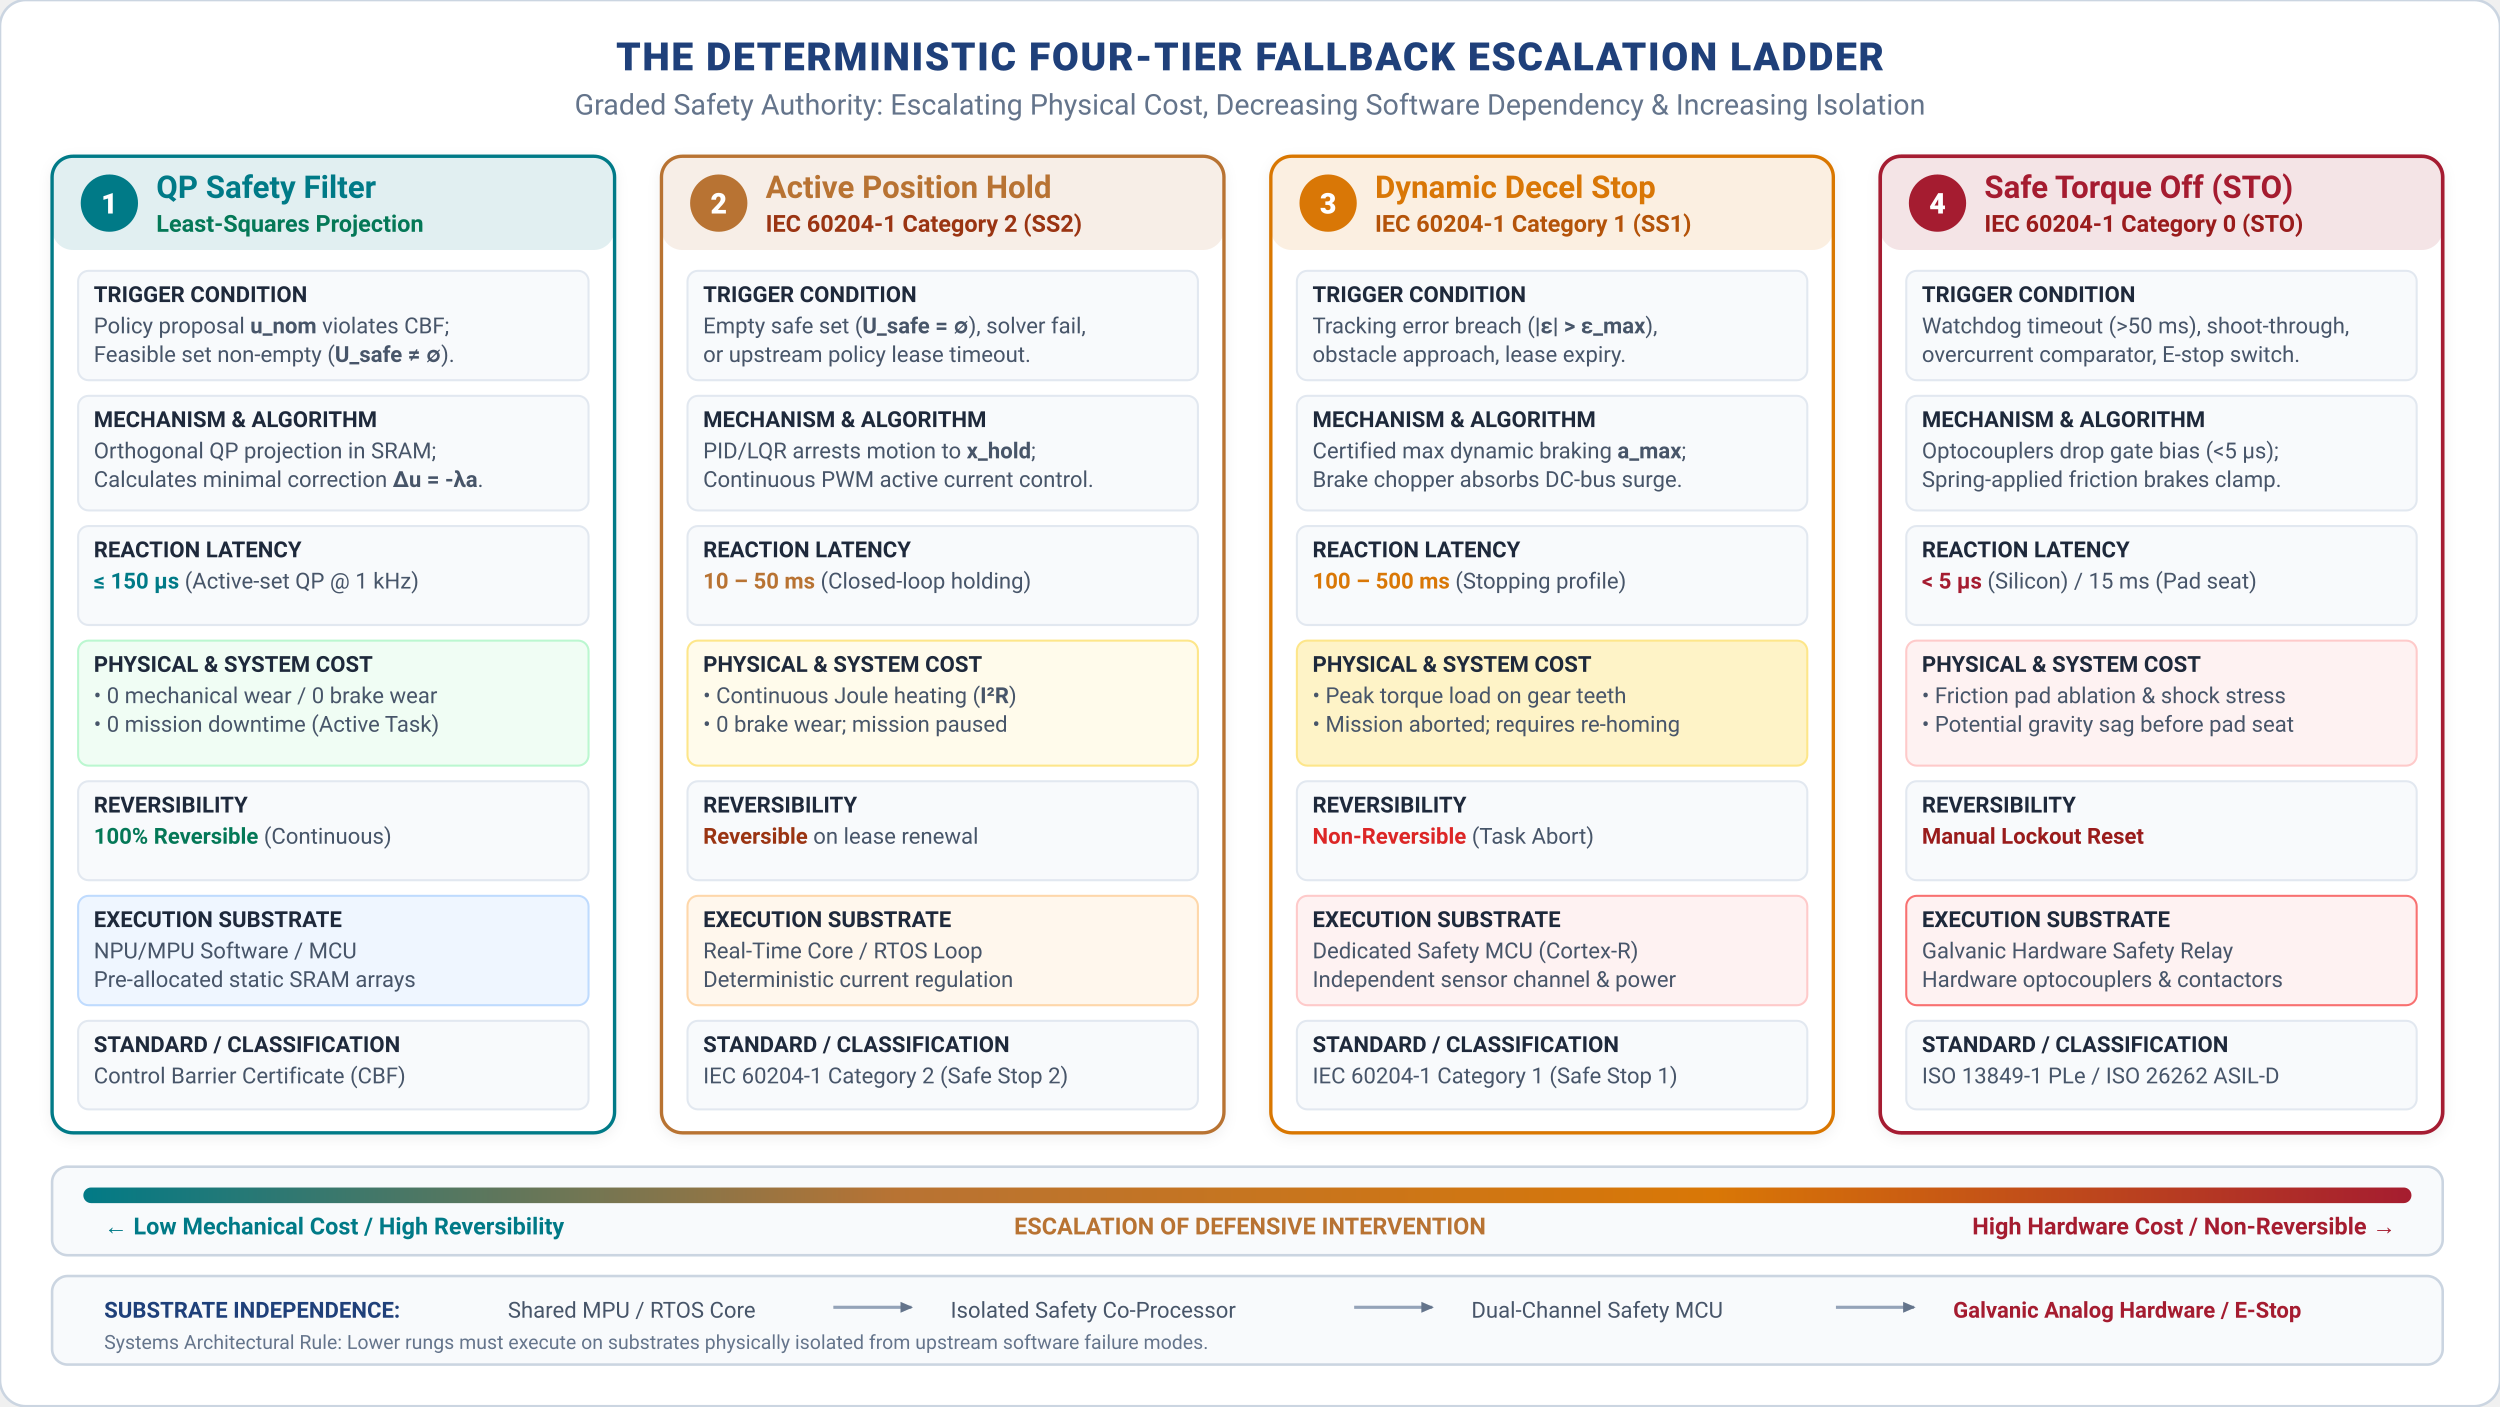
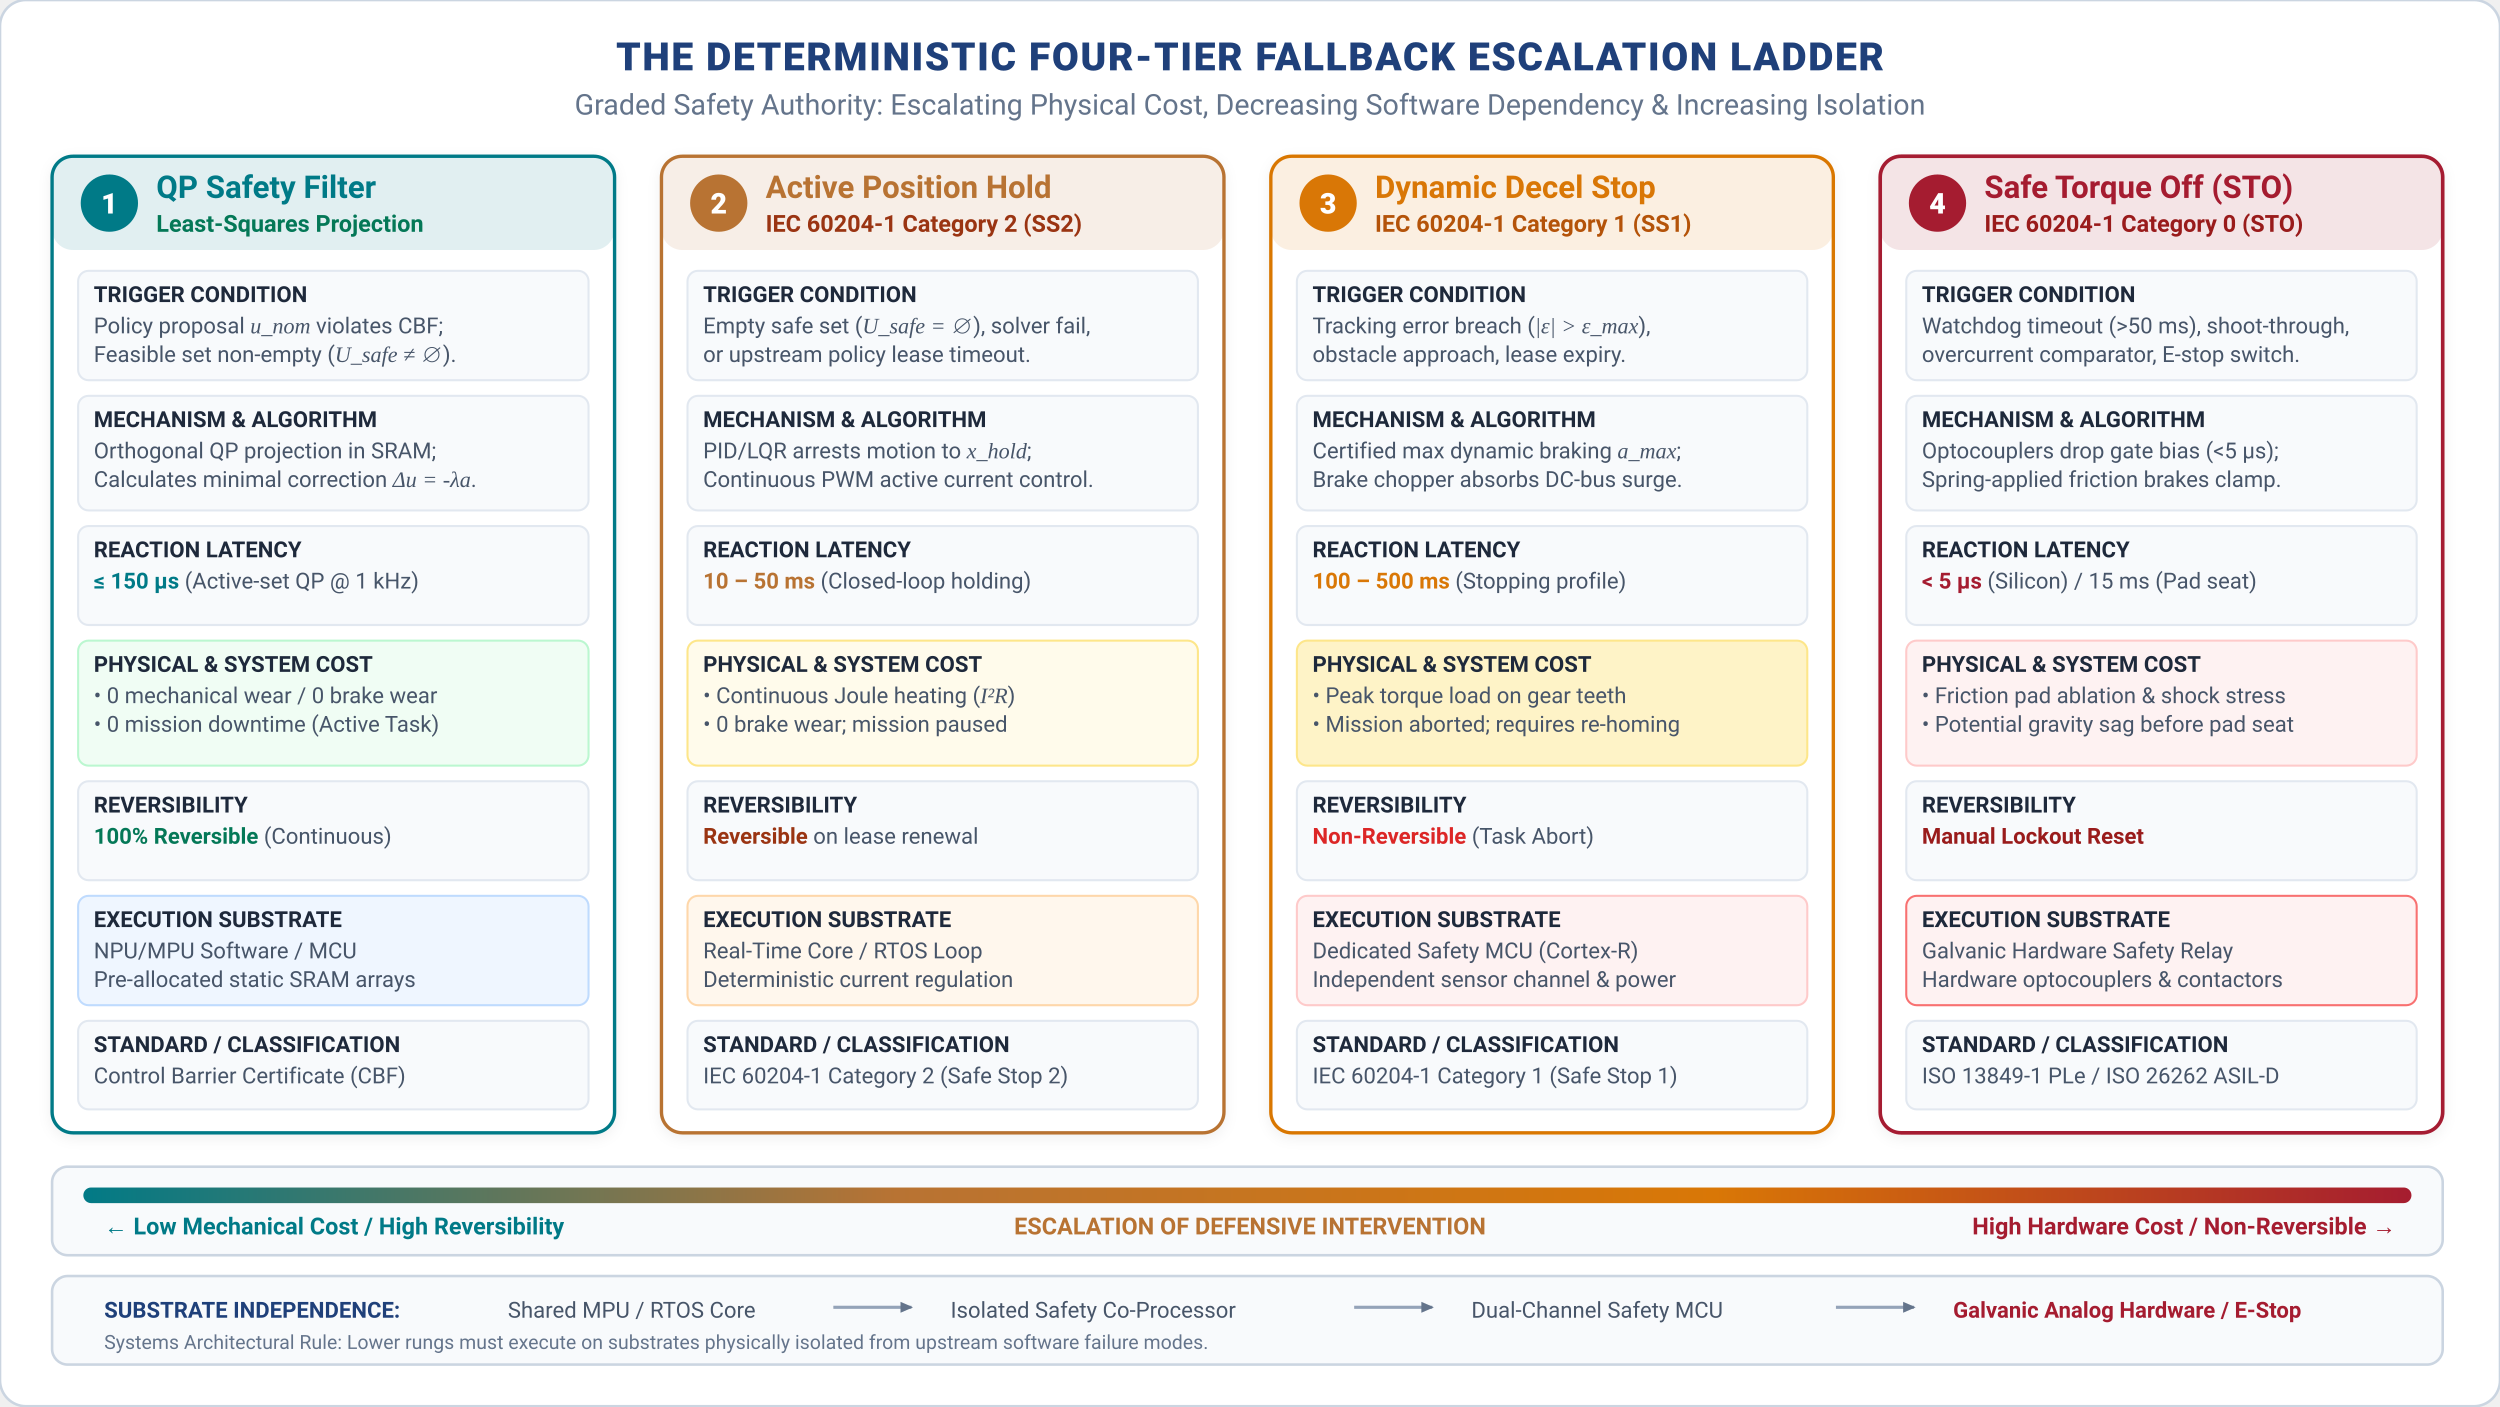
<svg xmlns="http://www.w3.org/2000/svg" viewBox="0 0 960 540" width="100%" height="100%">
  <defs>
    <style>
      text { font-family: -apple-system, BlinkMacSystemFont, "Segoe UI", Roboto, "Helvetica Neue", Arial, sans-serif; }
      .main-title { font-weight: 800; font-size: 15px; fill: #1F407A; text-anchor: middle; letter-spacing: 0.6px; }
      .main-subtitle { font-size: 11px; fill: #64748B; text-anchor: middle; font-weight: 400; }
      .rung-num { font-weight: 800; font-size: 11px; fill: #FFFFFF; text-anchor: middle; }
      .rung-title { font-weight: 700; font-size: 12px; }
      .rung-cat { font-size: 9px; font-weight: 600; }
      .field-label { font-size: 8.5px; font-weight: 700; fill: #1E293B; }
      .field-val { font-size: 8.5px; fill: #475569; }
      .math-text { font-family: "STIX Two Text", "Times New Roman", Georgia, serif; font-style: italic; }
      .code-font { font-family: "SFMono-Regular", Consolas, Menlo, monospace; font-size: 8px; }
      .axis-label { font-size: 9px; font-weight: 700; }
    </style>
    <filter id="cardShadow" x="-2%" y="-2%" width="104%" height="106%" filterUnits="userSpaceOnUse">
      <feDropShadow dx="0" dy="1.5" stdDeviation="2.5" flood-color="#0F172A" flood-opacity="0.06" />
    </filter>
    <marker id="arr-navy" viewBox="0 0 10 10" refX="7" refY="5" markerWidth="5" markerHeight="5" orient="auto-start-reverse">
      <path d="M 0 1.5 L 8 5 L 0 8.5 z" fill="#1F407A" />
    </marker>
    <marker id="arr-crimson" viewBox="0 0 10 10" refX="7" refY="5" markerWidth="5" markerHeight="5" orient="auto-start-reverse">
      <path d="M 0 1.5 L 8 5 L 0 8.5 z" fill="#A51C30" />
    </marker>
    <marker id="arr-slate" viewBox="0 0 10 10" refX="7" refY="5" markerWidth="5" markerHeight="5" orient="auto-start-reverse">
      <path d="M 0 1.5 L 8 5 L 0 8.5 z" fill="#64748B" />
    </marker>
    <linearGradient id="escalateGrad" x1="0%" y1="0%" x2="100%" y2="0%">
      <stop offset="0%" stop-color="#007A87" />
      <stop offset="35%" stop-color="#B87333" />
      <stop offset="70%" stop-color="#D97706" />
      <stop offset="100%" stop-color="#A51C30" />
    </linearGradient>
  </defs>
  <rect width="960" height="540" fill="#FFFFFF" rx="10" stroke="#CBD5E1" stroke-width="1" />
  <text x="480" y="27" class="main-title">THE DETERMINISTIC FOUR-TIER FALLBACK ESCALATION LADDER</text>
  <text x="480" y="44" class="main-subtitle">Graded Safety Authority: Escalating Physical Cost, Decreasing Software Dependency &amp; Increasing Isolation</text>
  <g transform="translate(20, 60)">
    <rect width="216" height="375" rx="8" fill="#FFFFFF" stroke="#007A87" stroke-width="1.3" filter="url(#cardShadow)" />
    <rect width="216" height="36" rx="8" fill="#007A87" fill-opacity="0.12" />
    <circle cx="22" cy="18" r="11" fill="#007A87" />
    <text x="22" y="22" class="rung-num">1</text>
    <text x="40" y="16" class="rung-title" fill="#007A87">QP Safety Filter</text>
    <text x="40" y="29" class="rung-cat" fill="#047857">Least-Squares Projection</text>
    <rect x="10" y="44" width="196" height="42" rx="4" fill="#F8FAFC" stroke="#E2E8F0" stroke-width="0.8" />
    <text x="16" y="56" class="field-label">TRIGGER CONDITION</text>
-     <text x="16" y="68" class="field-val">Policy proposal <tspan font-weight="600">u_nom</tspan> violates CBF;</text>
-     <text x="16" y="79" class="field-val">Feasible set non-empty (<tspan font-weight="600">U_safe ≠ ∅</tspan>).</text>
+     <text x="16" y="68" class="field-val">Policy proposal <tspan class="math-text">u_nom</tspan> violates CBF;</text>
+     <text x="16" y="79" class="field-val">Feasible set non-empty (<tspan class="math-text">U_safe ≠ ∅</tspan>).</text>
    <rect x="10" y="92" width="196" height="44" rx="4" fill="#F8FAFC" stroke="#E2E8F0" stroke-width="0.8" />
    <text x="16" y="104" class="field-label">MECHANISM &amp; ALGORITHM</text>
    <text x="16" y="116" class="field-val">Orthogonal QP projection in SRAM;</text>
-     <text x="16" y="127" class="field-val">Calculates minimal correction <tspan font-weight="600">Δu = -λa</tspan>.</text>
+     <text x="16" y="127" class="field-val">Calculates minimal correction <tspan class="math-text">Δu = -λa</tspan>.</text>
    <rect x="10" y="142" width="196" height="38" rx="4" fill="#F8FAFC" stroke="#E2E8F0" stroke-width="0.8" />
    <text x="16" y="154" class="field-label">REACTION LATENCY</text>
    <text x="16" y="166" class="field-val">
      <tspan font-weight="700" fill="#007A87">≤ 150 µs</tspan> (Active-set QP @ 1 kHz)</text>
    <rect x="10" y="186" width="196" height="48" rx="4" fill="#F0FDF4" stroke="#BBF7D0" stroke-width="0.8" />
    <text x="16" y="198" class="field-label" fill="#166534">PHYSICAL &amp; SYSTEM COST</text>
    <text x="16" y="210" class="field-val" fill="#15803D">• 0 mechanical wear / 0 brake wear</text>
    <text x="16" y="221" class="field-val" fill="#15803D">• 0 mission downtime (Active Task)</text>
    <rect x="10" y="240" width="196" height="38" rx="4" fill="#F8FAFC" stroke="#E2E8F0" stroke-width="0.8" />
    <text x="16" y="252" class="field-label">REVERSIBILITY</text>
    <text x="16" y="264" class="field-val">
      <tspan font-weight="700" fill="#047857">100% Reversible</tspan> (Continuous)</text>
    <rect x="10" y="284" width="196" height="42" rx="4" fill="#EFF6FF" stroke="#BFDBFE" stroke-width="0.8" />
    <text x="16" y="296" class="field-label" fill="#1E40AF">EXECUTION SUBSTRATE</text>
    <text x="16" y="308" class="field-val" fill="#1E3A8A">NPU/MPU Software / MCU</text>
    <text x="16" y="319" class="field-val" fill="#1E3A8A">Pre-allocated static SRAM arrays</text>
    <rect x="10" y="332" width="196" height="34" rx="4" fill="#F8FAFC" stroke="#E2E8F0" stroke-width="0.8" />
    <text x="16" y="344" class="field-label">STANDARD / CLASSIFICATION</text>
    <text x="16" y="356" class="field-val">Control Barrier Certificate (CBF)</text>
  </g>
  <g transform="translate(254, 60)">
    <rect width="216" height="375" rx="8" fill="#FFFFFF" stroke="#B87333" stroke-width="1.3" filter="url(#cardShadow)" />
    <rect width="216" height="36" rx="8" fill="#B87333" fill-opacity="0.12" />
    <circle cx="22" cy="18" r="11" fill="#B87333" />
    <text x="22" y="22" class="rung-num">2</text>
    <text x="40" y="16" class="rung-title" fill="#B87333">Active Position Hold</text>
    <text x="40" y="29" class="rung-cat" fill="#9A3412">IEC 60204-1 Category 2 (SS2)</text>
    <rect x="10" y="44" width="196" height="42" rx="4" fill="#F8FAFC" stroke="#E2E8F0" stroke-width="0.8" />
    <text x="16" y="56" class="field-label">TRIGGER CONDITION</text>
-     <text x="16" y="68" class="field-val">Empty safe set (<tspan font-weight="600">U_safe = ∅</tspan>), solver fail,</text>
+     <text x="16" y="68" class="field-val">Empty safe set (<tspan class="math-text">U_safe = ∅</tspan>), solver fail,</text>
    <text x="16" y="79" class="field-val">or upstream policy lease timeout.</text>
    <rect x="10" y="92" width="196" height="44" rx="4" fill="#F8FAFC" stroke="#E2E8F0" stroke-width="0.8" />
    <text x="16" y="104" class="field-label">MECHANISM &amp; ALGORITHM</text>
-     <text x="16" y="116" class="field-val">PID/LQR arrests motion to <tspan font-weight="600">x_hold</tspan>;</text>
+     <text x="16" y="116" class="field-val">PID/LQR arrests motion to <tspan class="math-text">x_hold</tspan>;</text>
    <text x="16" y="127" class="field-val">Continuous PWM active current control.</text>
    <rect x="10" y="142" width="196" height="38" rx="4" fill="#F8FAFC" stroke="#E2E8F0" stroke-width="0.8" />
    <text x="16" y="154" class="field-label">REACTION LATENCY</text>
    <text x="16" y="166" class="field-val">
      <tspan font-weight="700" fill="#B87333">10 – 50 ms</tspan> (Closed-loop holding)</text>
    <rect x="10" y="186" width="196" height="48" rx="4" fill="#FFFBEB" stroke="#FDE68A" stroke-width="0.8" />
    <text x="16" y="198" class="field-label" fill="#92400E">PHYSICAL &amp; SYSTEM COST</text>
-     <text x="16" y="210" class="field-val" fill="#B45309">• Continuous Joule heating (<tspan font-weight="600">I²R</tspan>)</text>
+     <text x="16" y="210" class="field-val" fill="#B45309">• Continuous Joule heating (<tspan class="math-text">I²R</tspan>)</text>
    <text x="16" y="221" class="field-val" fill="#B45309">• 0 brake wear; mission paused</text>
    <rect x="10" y="240" width="196" height="38" rx="4" fill="#F8FAFC" stroke="#E2E8F0" stroke-width="0.8" />
    <text x="16" y="252" class="field-label">REVERSIBILITY</text>
    <text x="16" y="264" class="field-val">
      <tspan font-weight="700" fill="#9A3412">Reversible</tspan> on lease renewal</text>
    <rect x="10" y="284" width="196" height="42" rx="4" fill="#FFF7ED" stroke="#FED7AA" stroke-width="0.8" />
    <text x="16" y="296" class="field-label" fill="#9A3412">EXECUTION SUBSTRATE</text>
    <text x="16" y="308" class="field-val" fill="#9A3412">Real-Time Core / RTOS Loop</text>
    <text x="16" y="319" class="field-val" fill="#9A3412">Deterministic current regulation</text>
    <rect x="10" y="332" width="196" height="34" rx="4" fill="#F8FAFC" stroke="#E2E8F0" stroke-width="0.8" />
    <text x="16" y="344" class="field-label">STANDARD / CLASSIFICATION</text>
    <text x="16" y="356" class="field-val">IEC 60204-1 Category 2 (Safe Stop 2)</text>
  </g>
  <g transform="translate(488, 60)">
    <rect width="216" height="375" rx="8" fill="#FFFFFF" stroke="#D97706" stroke-width="1.3" filter="url(#cardShadow)" />
    <rect width="216" height="36" rx="8" fill="#D97706" fill-opacity="0.12" />
    <circle cx="22" cy="18" r="11" fill="#D97706" />
    <text x="22" y="22" class="rung-num">3</text>
    <text x="40" y="16" class="rung-title" fill="#D97706">Dynamic Decel Stop</text>
    <text x="40" y="29" class="rung-cat" fill="#B45309">IEC 60204-1 Category 1 (SS1)</text>
    <rect x="10" y="44" width="196" height="42" rx="4" fill="#F8FAFC" stroke="#E2E8F0" stroke-width="0.8" />
    <text x="16" y="56" class="field-label">TRIGGER CONDITION</text>
-     <text x="16" y="68" class="field-val">Tracking error breach (<tspan font-weight="600">|ε| &gt; ε_max</tspan>),</text>
+     <text x="16" y="68" class="field-val">Tracking error breach (<tspan class="math-text">|ε| &gt; ε_max</tspan>),</text>
    <text x="16" y="79" class="field-val">obstacle approach, lease expiry.</text>
    <rect x="10" y="92" width="196" height="44" rx="4" fill="#F8FAFC" stroke="#E2E8F0" stroke-width="0.8" />
    <text x="16" y="104" class="field-label">MECHANISM &amp; ALGORITHM</text>
-     <text x="16" y="116" class="field-val">Certified max dynamic braking <tspan font-weight="600">a_max</tspan>;</text>
+     <text x="16" y="116" class="field-val">Certified max dynamic braking <tspan class="math-text">a_max</tspan>;</text>
    <text x="16" y="127" class="field-val">Brake chopper absorbs DC-bus surge.</text>
    <rect x="10" y="142" width="196" height="38" rx="4" fill="#F8FAFC" stroke="#E2E8F0" stroke-width="0.8" />
    <text x="16" y="154" class="field-label">REACTION LATENCY</text>
    <text x="16" y="166" class="field-val">
      <tspan font-weight="700" fill="#D97706">100 – 500 ms</tspan> (Stopping profile)</text>
    <rect x="10" y="186" width="196" height="48" rx="4" fill="#FEF3C7" stroke="#FDE68A" stroke-width="0.8" />
    <text x="16" y="198" class="field-label" fill="#B45309">PHYSICAL &amp; SYSTEM COST</text>
    <text x="16" y="210" class="field-val" fill="#92400E">• Peak torque load on gear teeth</text>
    <text x="16" y="221" class="field-val" fill="#92400E">• Mission aborted; requires re-homing</text>
    <rect x="10" y="240" width="196" height="38" rx="4" fill="#F8FAFC" stroke="#E2E8F0" stroke-width="0.8" />
    <text x="16" y="252" class="field-label">REVERSIBILITY</text>
    <text x="16" y="264" class="field-val">
      <tspan font-weight="700" fill="#DC2626">Non-Reversible</tspan> (Task Abort)</text>
    <rect x="10" y="284" width="196" height="42" rx="4" fill="#FEF2F2" stroke="#FECACA" stroke-width="0.8" />
    <text x="16" y="296" class="field-label" fill="#B91C1C">EXECUTION SUBSTRATE</text>
    <text x="16" y="308" class="field-val" fill="#991B1B">Dedicated Safety MCU (Cortex-R)</text>
    <text x="16" y="319" class="field-val" fill="#991B1B">Independent sensor channel &amp; power</text>
    <rect x="10" y="332" width="196" height="34" rx="4" fill="#F8FAFC" stroke="#E2E8F0" stroke-width="0.8" />
    <text x="16" y="344" class="field-label">STANDARD / CLASSIFICATION</text>
    <text x="16" y="356" class="field-val">IEC 60204-1 Category 1 (Safe Stop 1)</text>
  </g>
  <g transform="translate(722, 60)">
    <rect width="216" height="375" rx="8" fill="#FFFFFF" stroke="#A51C30" stroke-width="1.4" filter="url(#cardShadow)" />
    <rect width="216" height="36" rx="8" fill="#A51C30" fill-opacity="0.12" />
    <circle cx="22" cy="18" r="11" fill="#A51C30" />
    <text x="22" y="22" class="rung-num">4</text>
    <text x="40" y="16" class="rung-title" fill="#A51C30">Safe Torque Off (STO)</text>
    <text x="40" y="29" class="rung-cat" fill="#991B1B">IEC 60204-1 Category 0 (STO)</text>
    <rect x="10" y="44" width="196" height="42" rx="4" fill="#F8FAFC" stroke="#E2E8F0" stroke-width="0.8" />
    <text x="16" y="56" class="field-label">TRIGGER CONDITION</text>
    <text x="16" y="68" class="field-val">Watchdog timeout (&gt;50 ms), shoot-through,</text>
    <text x="16" y="79" class="field-val">overcurrent comparator, E-stop switch.</text>
    <rect x="10" y="92" width="196" height="44" rx="4" fill="#F8FAFC" stroke="#E2E8F0" stroke-width="0.8" />
    <text x="16" y="104" class="field-label">MECHANISM &amp; ALGORITHM</text>
    <text x="16" y="116" class="field-val">Optocouplers drop gate bias (&lt;5 µs);</text>
    <text x="16" y="127" class="field-val">Spring-applied friction brakes clamp.</text>
    <rect x="10" y="142" width="196" height="38" rx="4" fill="#F8FAFC" stroke="#E2E8F0" stroke-width="0.8" />
    <text x="16" y="154" class="field-label">REACTION LATENCY</text>
    <text x="16" y="166" class="field-val">
      <tspan font-weight="700" fill="#A51C30">&lt; 5 µs</tspan> (Silicon) / 15 ms (Pad seat)</text>
    <rect x="10" y="186" width="196" height="48" rx="4" fill="#FEF2F2" stroke="#FECACA" stroke-width="0.8" />
    <text x="16" y="198" class="field-label" fill="#991B1B">PHYSICAL &amp; SYSTEM COST</text>
    <text x="16" y="210" class="field-val" fill="#B91C1C">• Friction pad ablation &amp; shock stress</text>
    <text x="16" y="221" class="field-val" fill="#B91C1C">• Potential gravity sag before pad seat</text>
    <rect x="10" y="240" width="196" height="38" rx="4" fill="#F8FAFC" stroke="#E2E8F0" stroke-width="0.8" />
    <text x="16" y="252" class="field-label">REVERSIBILITY</text>
    <text x="16" y="264" class="field-val">
      <tspan font-weight="700" fill="#991B1B">Manual Lockout Reset</tspan>
    </text>
    <rect x="10" y="284" width="196" height="42" rx="4" fill="#FEF2F2" stroke="#F87171" stroke-width="0.8" />
    <text x="16" y="296" class="field-label" fill="#7F1D1D">EXECUTION SUBSTRATE</text>
    <text x="16" y="308" class="field-val" fill="#7F1D1D">Galvanic Hardware Safety Relay</text>
    <text x="16" y="319" class="field-val" fill="#7F1D1D">Hardware optocouplers &amp; contactors</text>
    <rect x="10" y="332" width="196" height="34" rx="4" fill="#F8FAFC" stroke="#E2E8F0" stroke-width="0.8" />
    <text x="16" y="344" class="field-label">STANDARD / CLASSIFICATION</text>
    <text x="16" y="356" class="field-val">ISO 13849-1 PLe / ISO 26262 ASIL-D</text>
  </g>
  <g transform="translate(20, 448)">
    <rect width="918" height="34" rx="6" fill="#F8FAFC" stroke="#CBD5E1" stroke-width="1" />
    <rect x="12" y="8" width="894" height="6" rx="3" fill="url(#escalateGrad)" />
    <text x="20" y="26" class="axis-label" fill="#007A87">← Low Mechanical Cost / High Reversibility</text>
    <text x="460" y="26" class="axis-label" fill="#B87333" text-anchor="middle">ESCALATION OF DEFENSIVE INTERVENTION</text>
    <text x="900" y="26" class="axis-label" fill="#A51C30" text-anchor="end">High Hardware Cost / Non-Reversible →</text>
  </g>
  <g transform="translate(20, 490)">
    <rect width="918" height="34" rx="6" fill="#F8FAFC" stroke="#CBD5E1" stroke-width="1" />
    <text x="20" y="16" font-size="8.5" font-weight="700" fill="#1F407A">SUBSTRATE INDEPENDENCE:</text>
    <text x="175" y="16" font-size="8.5" fill="#475569">Shared MPU / RTOS Core</text>
    <line x1="300" y1="12" x2="330" y2="12" stroke="#94A3B8" stroke-width="1.2" marker-end="url(#arr-slate)" />
    <text x="345" y="16" font-size="8.5" fill="#475569">Isolated Safety Co-Processor</text>
    <line x1="500" y1="12" x2="530" y2="12" stroke="#94A3B8" stroke-width="1.2" marker-end="url(#arr-slate)" />
    <text x="545" y="16" font-size="8.5" fill="#475569">Dual-Channel Safety MCU</text>
    <line x1="685" y1="12" x2="715" y2="12" stroke="#94A3B8" stroke-width="1.2" marker-end="url(#arr-slate)" />
    <text x="730" y="16" font-size="8.5" font-weight="700" fill="#A51C30">Galvanic Analog Hardware / E-Stop</text>
    <text x="20" y="28" font-size="7.5" fill="#64748B">Systems Architectural Rule: Lower rungs must execute on substrates physically isolated from upstream software failure modes.</text>
  </g>
</svg>
